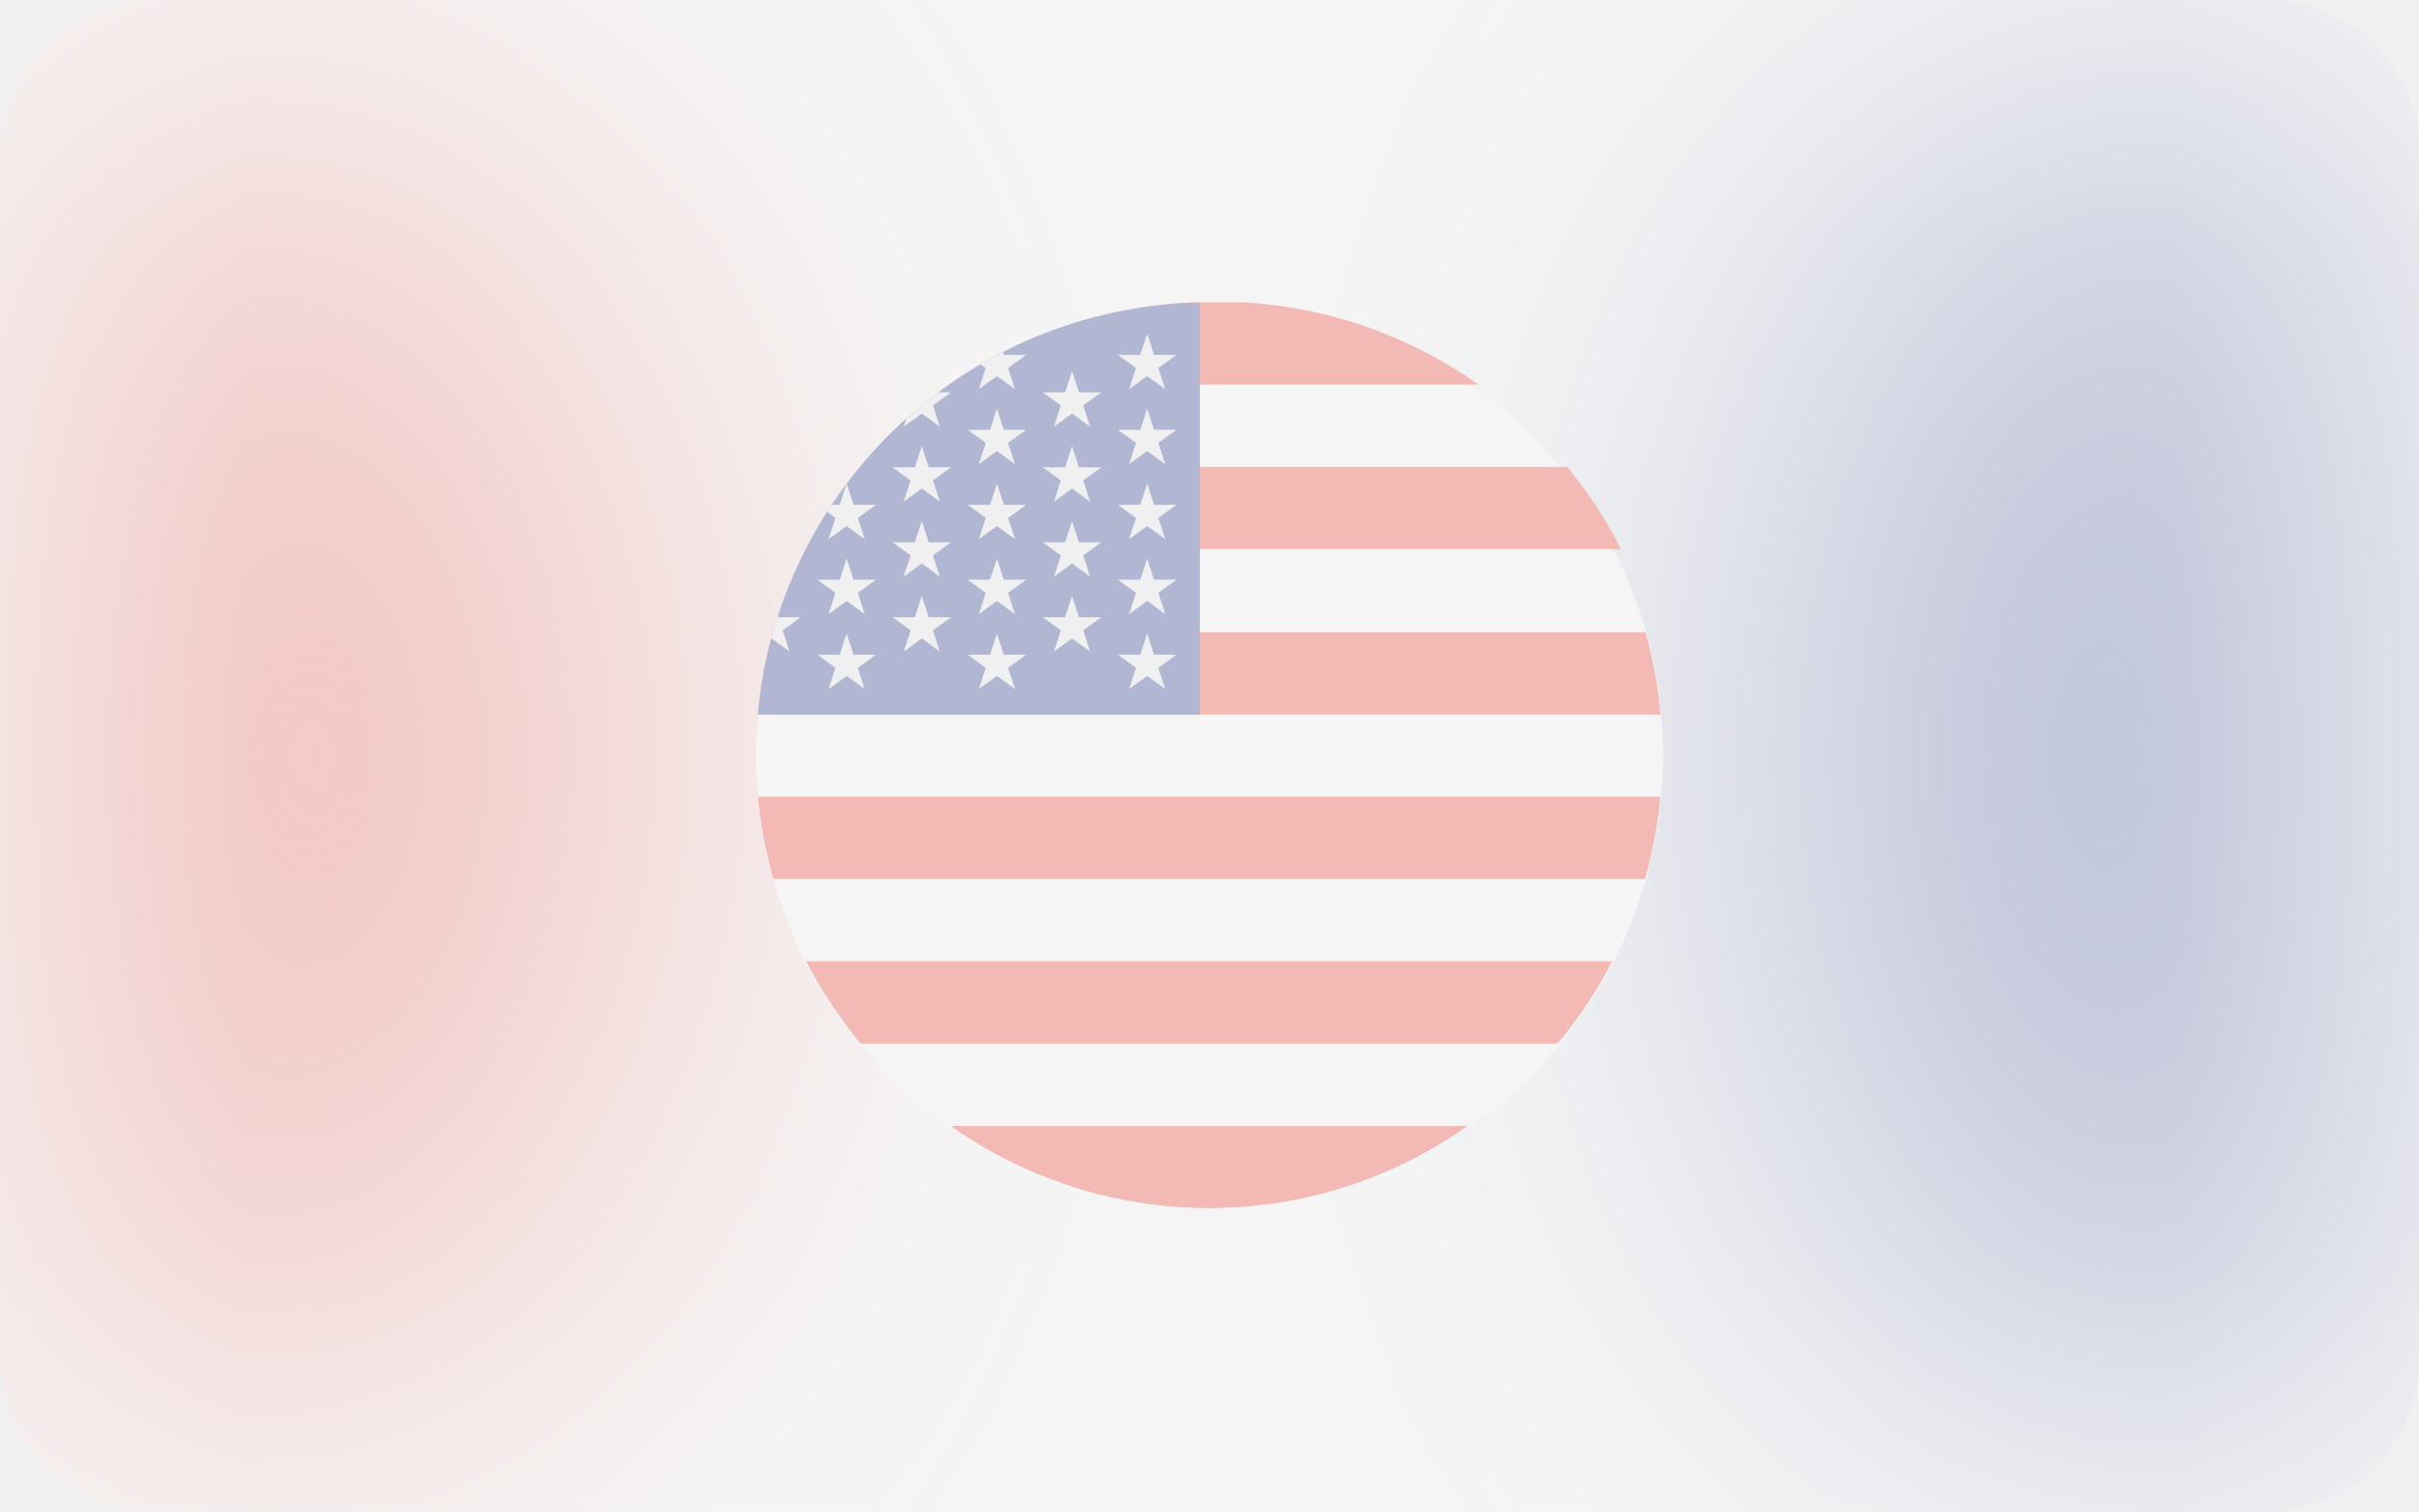
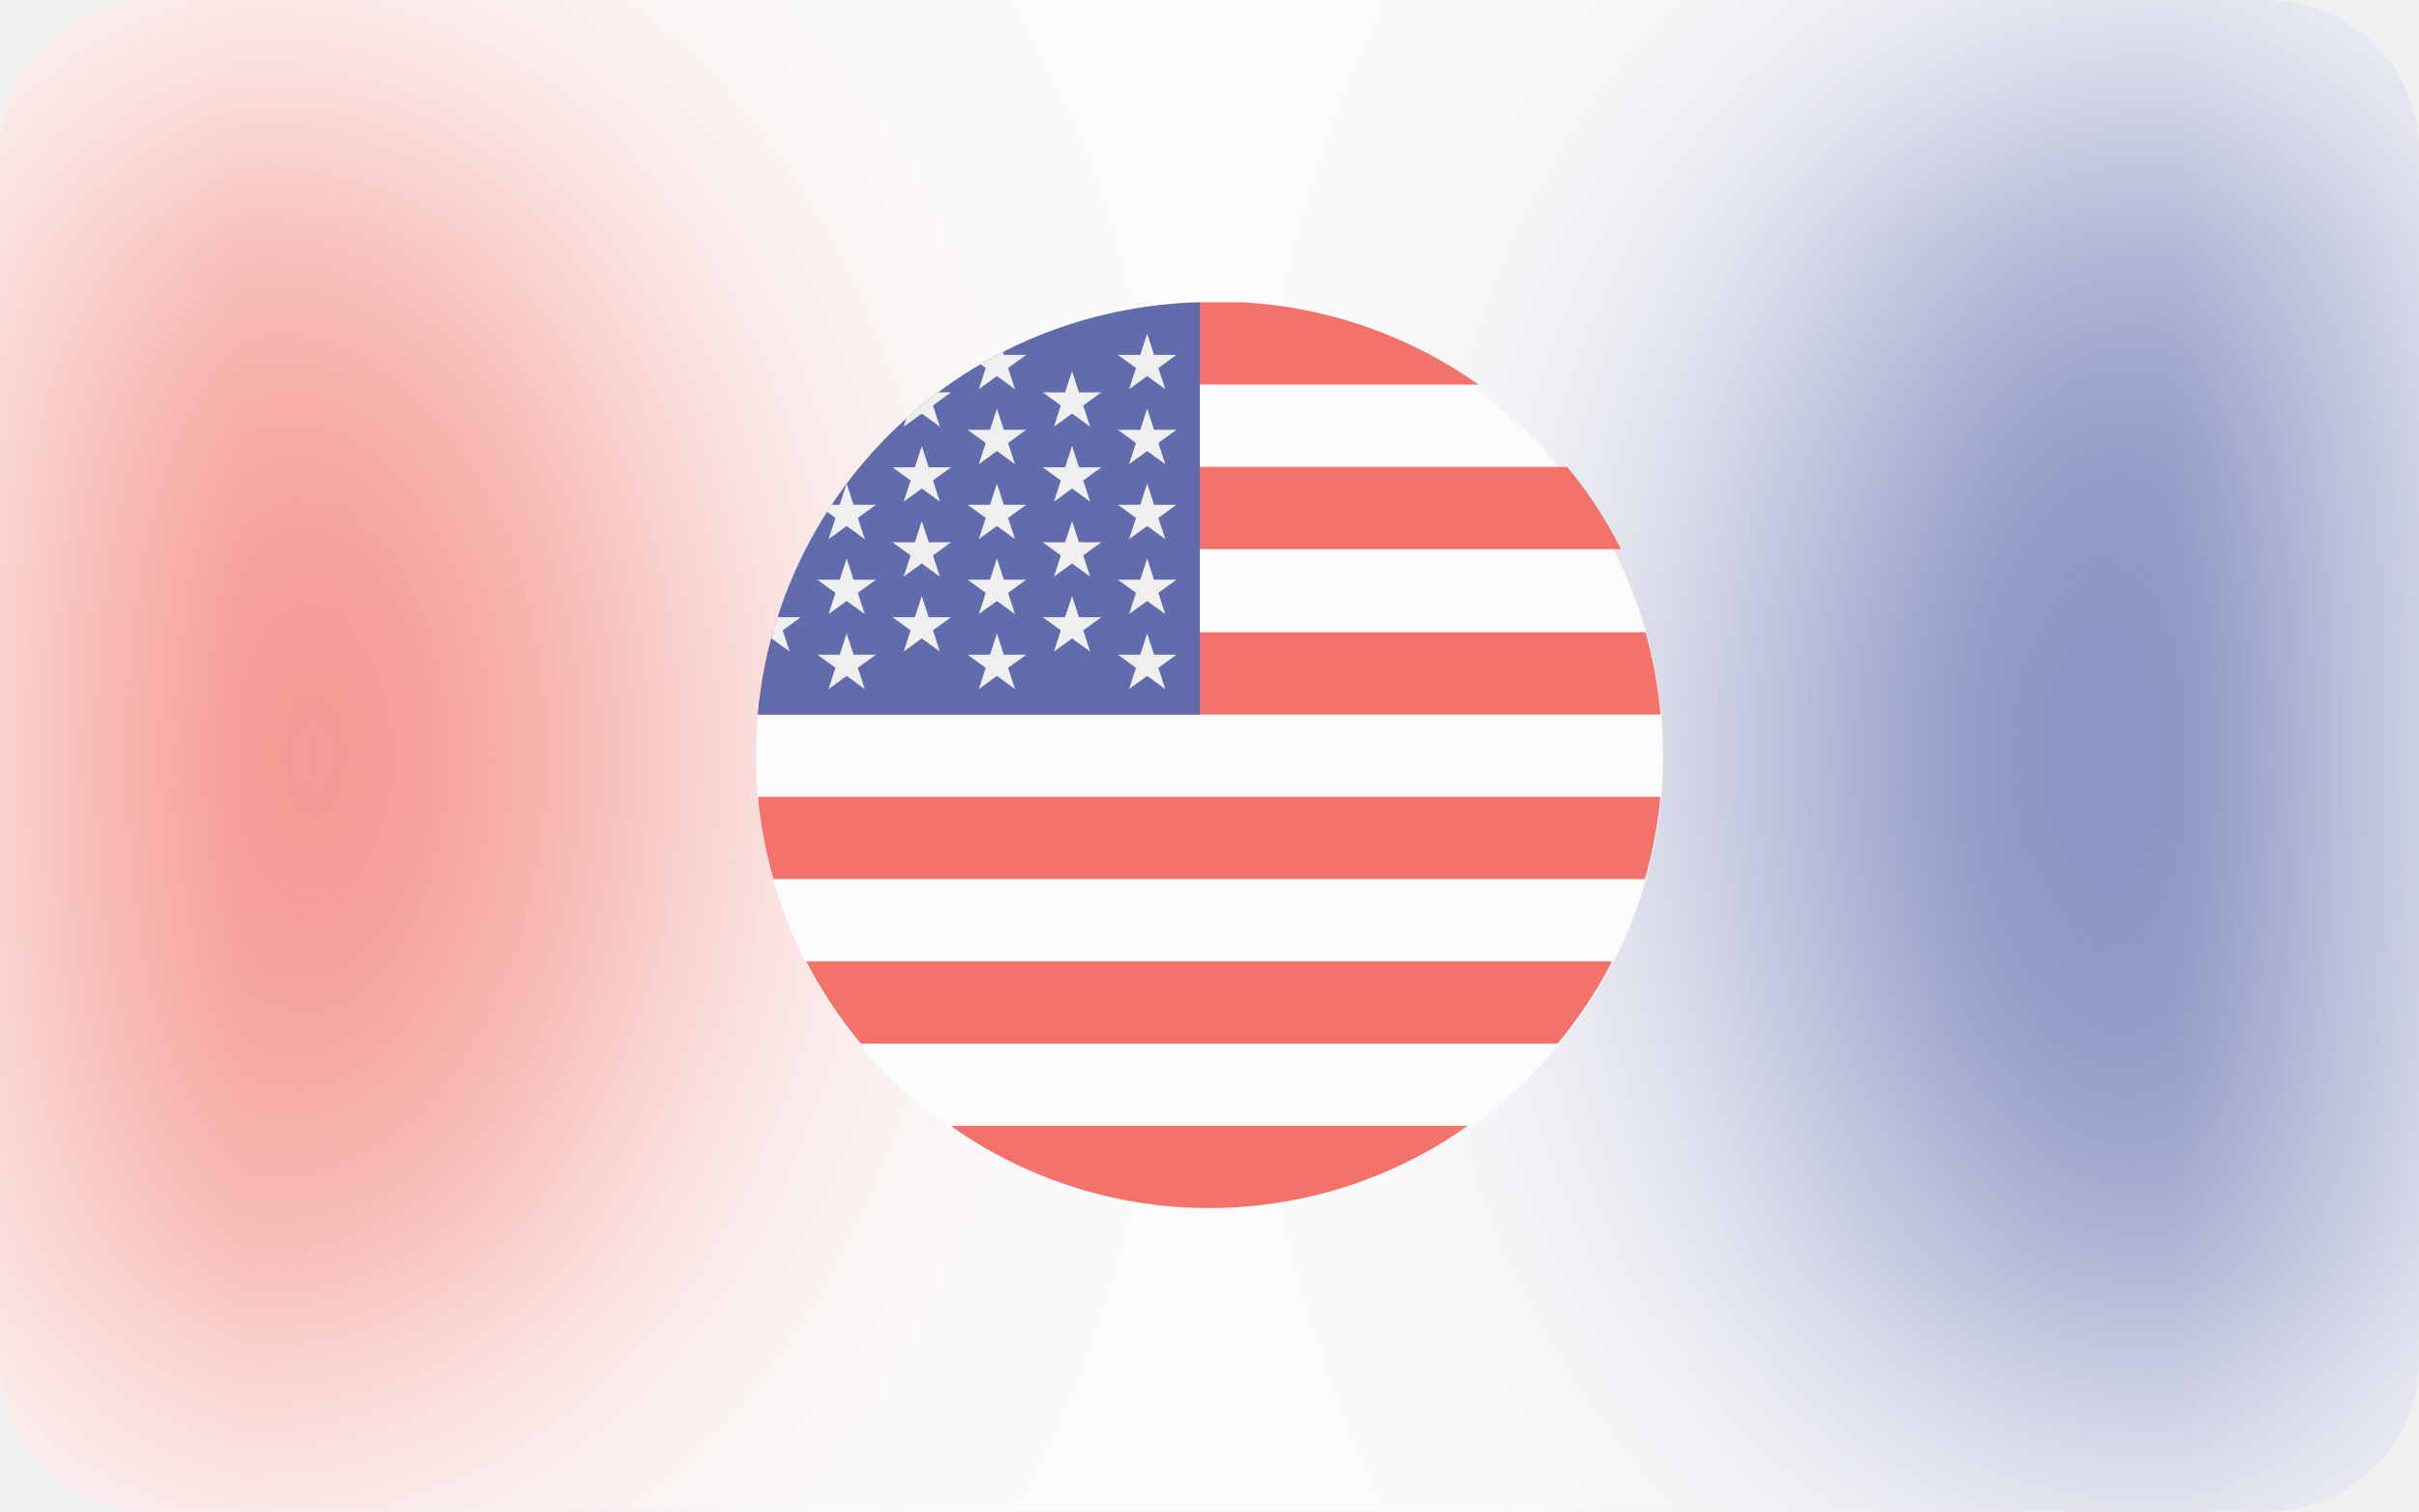
<svg xmlns="http://www.w3.org/2000/svg" width="64" height="40" fill="none">
-   <g opacity=".32">
+   <g opacity=".72">
    <g clip-path="url(#a)">
      <path d="M0 4a4 4 0 0 1 4-4h56a4 4 0 0 1 4 4v32a4 4 0 0 1-4 4H4a4 4 0 0 1-4-4V4z" fill="#fff" />
      <g filter="url(#b)">
        <circle cx="-4" cy="20" r="20" fill="#F44336" />
      </g>
      <g filter="url(#c)">
        <circle cx="72" cy="20" r="24" fill="#283991" />
      </g>
    </g>
    <path d="M20 20c0-6.627 5.373-12 12-12s12 5.373 12 12-5.373 12-12 12-12-5.373-12-12z" fill="#fff" />
    <path fill-rule="evenodd" clip-rule="evenodd" d="M31.492 8a11.94 11.94 0 0 0-6.223 2.177h13.848A11.942 11.942 0 0 0 32.894 8h-1.402zm-8.57 4.354a11.982 11.982 0 0 0-1.423 2.178H42.887a11.969 11.969 0 0 0-1.423-2.178H22.923zm-2.873 6.554c.065-.748.2-1.475.397-2.177h23.09c.197.702.332 1.43.398 2.177H20.049zm.004 2.178c.07.748.21 1.475.41 2.177H43.52a11.87 11.87 0 0 0 .41-2.177H20.053zm2.719 6.531a11.984 11.984 0 0 1-1.443-2.177h21.325a11.99 11.99 0 0 1-1.443 2.177H22.772zm8.712 4.342.036.001.037.001a11.813 11.813 0 0 0 7.273-2.166H25.152a11.813 11.813 0 0 0 6.33 2.164z" fill="#F44336" />
    <path d="M31.744 8.006c-6.146.125-11.154 4.87-11.693 10.905h11.693V8.006z" fill="#283991" />
    <path d="m22.4 14.78.183.562h.592l-.48.347.184.562-.479-.347-.478.347.182-.562-.478-.347h.591l.183-.561zM22.4 16.764l.183.562h.592l-.48.347.184.562-.479-.348-.478.348.182-.562-.478-.347h.591l.183-.562zM24.388 11.805l.183.562h.591l-.478.347.182.561-.478-.347-.479.347.183-.56-.479-.348h.592l.183-.562zM24.388 13.789l.183.561h.591l-.478.347.182.562-.478-.347-.479.347.183-.562-.479-.347h.592l.183-.561zM24.388 15.772l.183.562h.591l-.478.347.182.562-.478-.348-.479.348.183-.562-.479-.347h.592l.183-.562zM20.891 17.243l-.183-.562.479-.347h-.592l-.013-.041c-.065.2-.124.403-.178.608l.009-.006.478.348zM21.922 14.267l.478-.347.479.347-.183-.561.479-.348h-.592l-.183-.56-.183.56H22l-.119.185.224.163-.182.561zM24.388 10.945l.478.347-.182-.562.478-.347h-.342c-.29.217-.57.446-.839.688l-.072.22.479-.346zM25.897 10.3l.479-.347.478.347-.183-.561.479-.347h-.592l-.025-.076c-.2.102-.399.209-.593.322l.14.1-.183.562zM26.376 10.814l.182.56h.592l-.479.348.183.562-.478-.348-.479.348.183-.562-.48-.347h.593l.183-.561zM26.376 12.797l.182.561h.592l-.479.348.183.561-.478-.347-.479.347.183-.561-.48-.348h.593l.183-.56zM26.376 14.78l.182.562h.592l-.479.347.183.562-.478-.347-.479.347.183-.562-.48-.347h.593l.183-.561zM26.376 16.764l.182.562h.592l-.479.347.183.562-.478-.348-.479.348.183-.562-.48-.347h.593l.183-.562zM28.363 9.822l.183.561h.592l-.479.348.183.56-.479-.346-.478.347.182-.562-.478-.347h.591l.183-.561zM28.363 11.805l.183.562h.592l-.479.347.183.561-.479-.347-.478.347.182-.56-.478-.348h.591l.183-.562zM28.363 13.789l.183.561h.592l-.479.347.183.562-.479-.347-.478.347.182-.562-.478-.347h.591l.183-.561zM28.363 15.772l.183.562h.592l-.479.347.183.562-.479-.348-.478.348.182-.562-.478-.347h.591l.183-.562zM30.351 8.83l.183.562h.592l-.48.347.184.561-.479-.347-.479.347.183-.561-.479-.347h.592l.183-.562zM30.351 10.814l.183.56h.592l-.48.348.184.562-.479-.348-.479.348.183-.562-.479-.347h.592l.183-.561zM30.351 12.797l.183.561h.592l-.48.348.184.561-.479-.347-.479.347.183-.561-.479-.348h.592l.183-.56zM30.351 14.78l.183.562h.592l-.48.347.184.562-.479-.347-.479.347.183-.562-.479-.347h.592l.183-.561zM30.351 16.764l.183.562h.592l-.48.347.184.562-.479-.348-.479.348.183-.562-.479-.347h.592l.183-.562z" fill="#EFEFEF" />
  </g>
  <defs>
    <filter id="b" x="-72" y="-48" width="136" height="136" filterUnits="userSpaceOnUse" color-interpolation-filters="sRGB">
      <feFlood flood-opacity="0" result="BackgroundImageFix" />
      <feBlend in="SourceGraphic" in2="BackgroundImageFix" result="shape" />
-       <feGaussianBlur stdDeviation="24" result="effect1_foregroundBlur_17197_228345" />
+       <feGaussianBlur stdDeviation="24" result="effect1_foregroundBlur_17346_263914" />
    </filter>
    <filter id="c" x="0" y="-52" width="144" height="144" filterUnits="userSpaceOnUse" color-interpolation-filters="sRGB">
      <feFlood flood-opacity="0" result="BackgroundImageFix" />
      <feBlend in="SourceGraphic" in2="BackgroundImageFix" result="shape" />
-       <feGaussianBlur stdDeviation="24" result="effect1_foregroundBlur_17197_228345" />
+       <feGaussianBlur stdDeviation="24" result="effect1_foregroundBlur_17346_263914" />
    </filter>
    <clipPath id="a">
      <path d="M0 4a4 4 0 0 1 4-4h56a4 4 0 0 1 4 4v32a4 4 0 0 1-4 4H4a4 4 0 0 1-4-4V4z" fill="#fff" />
    </clipPath>
  </defs>
</svg>
